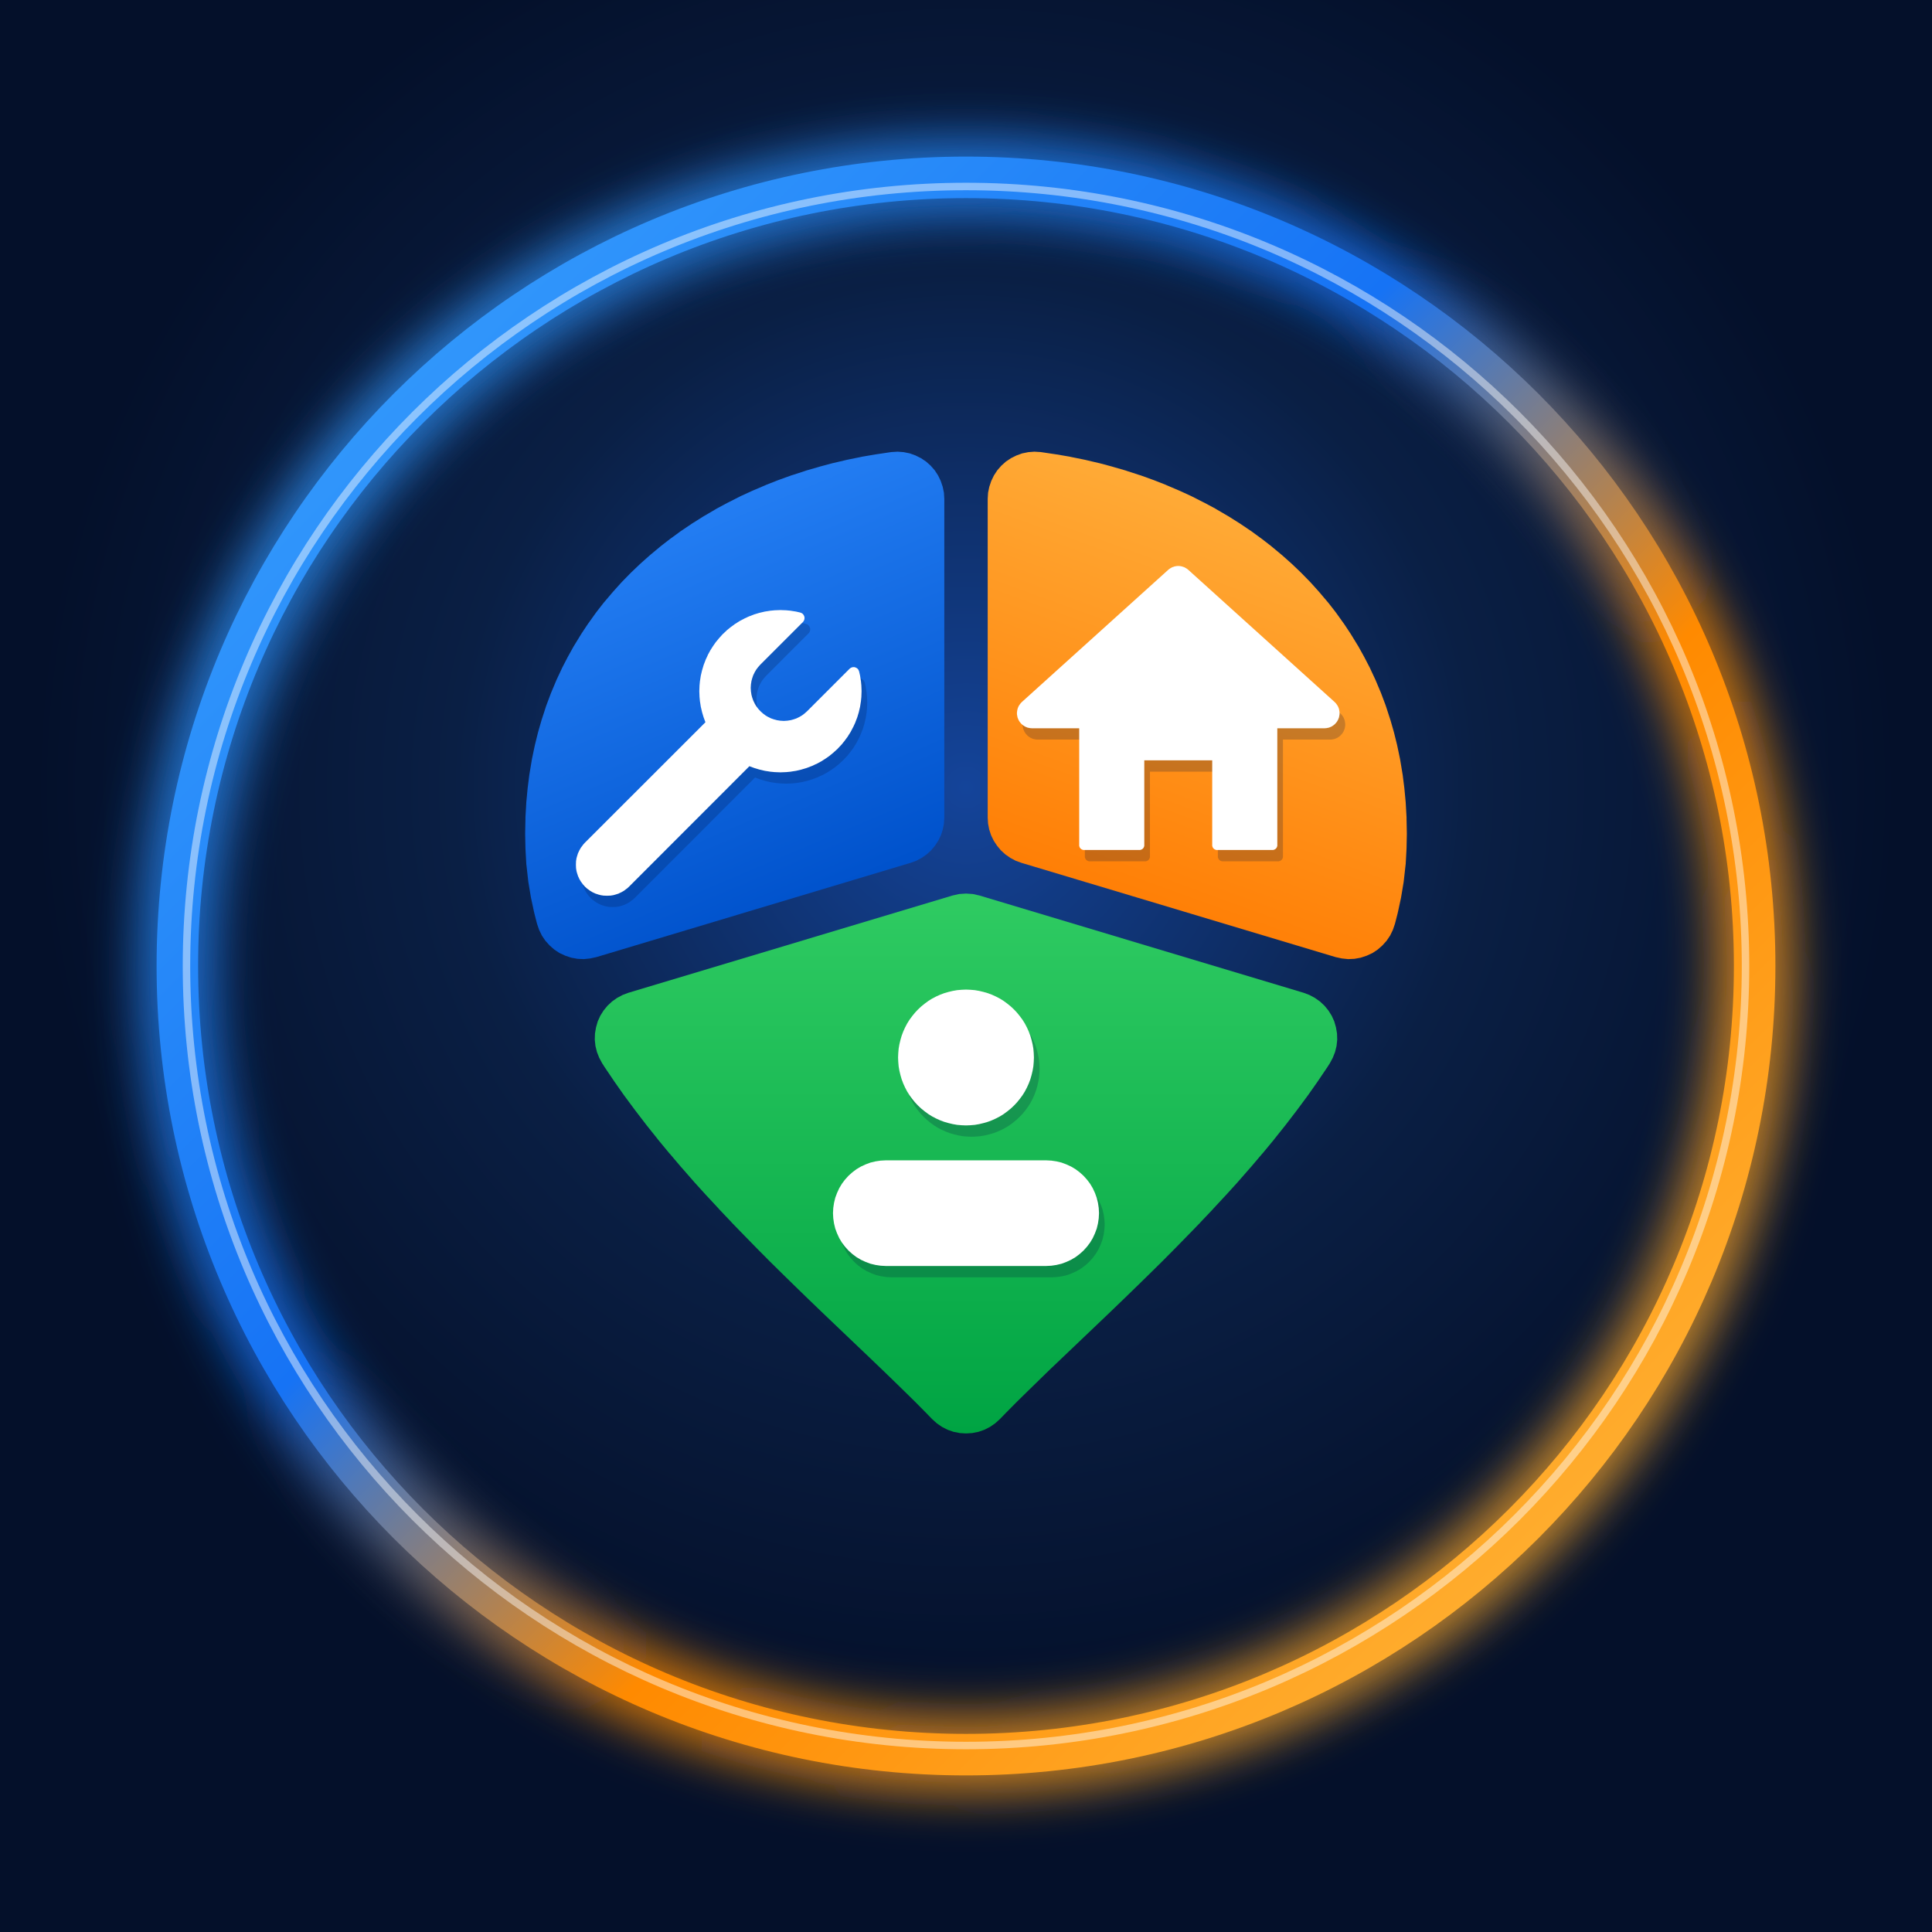
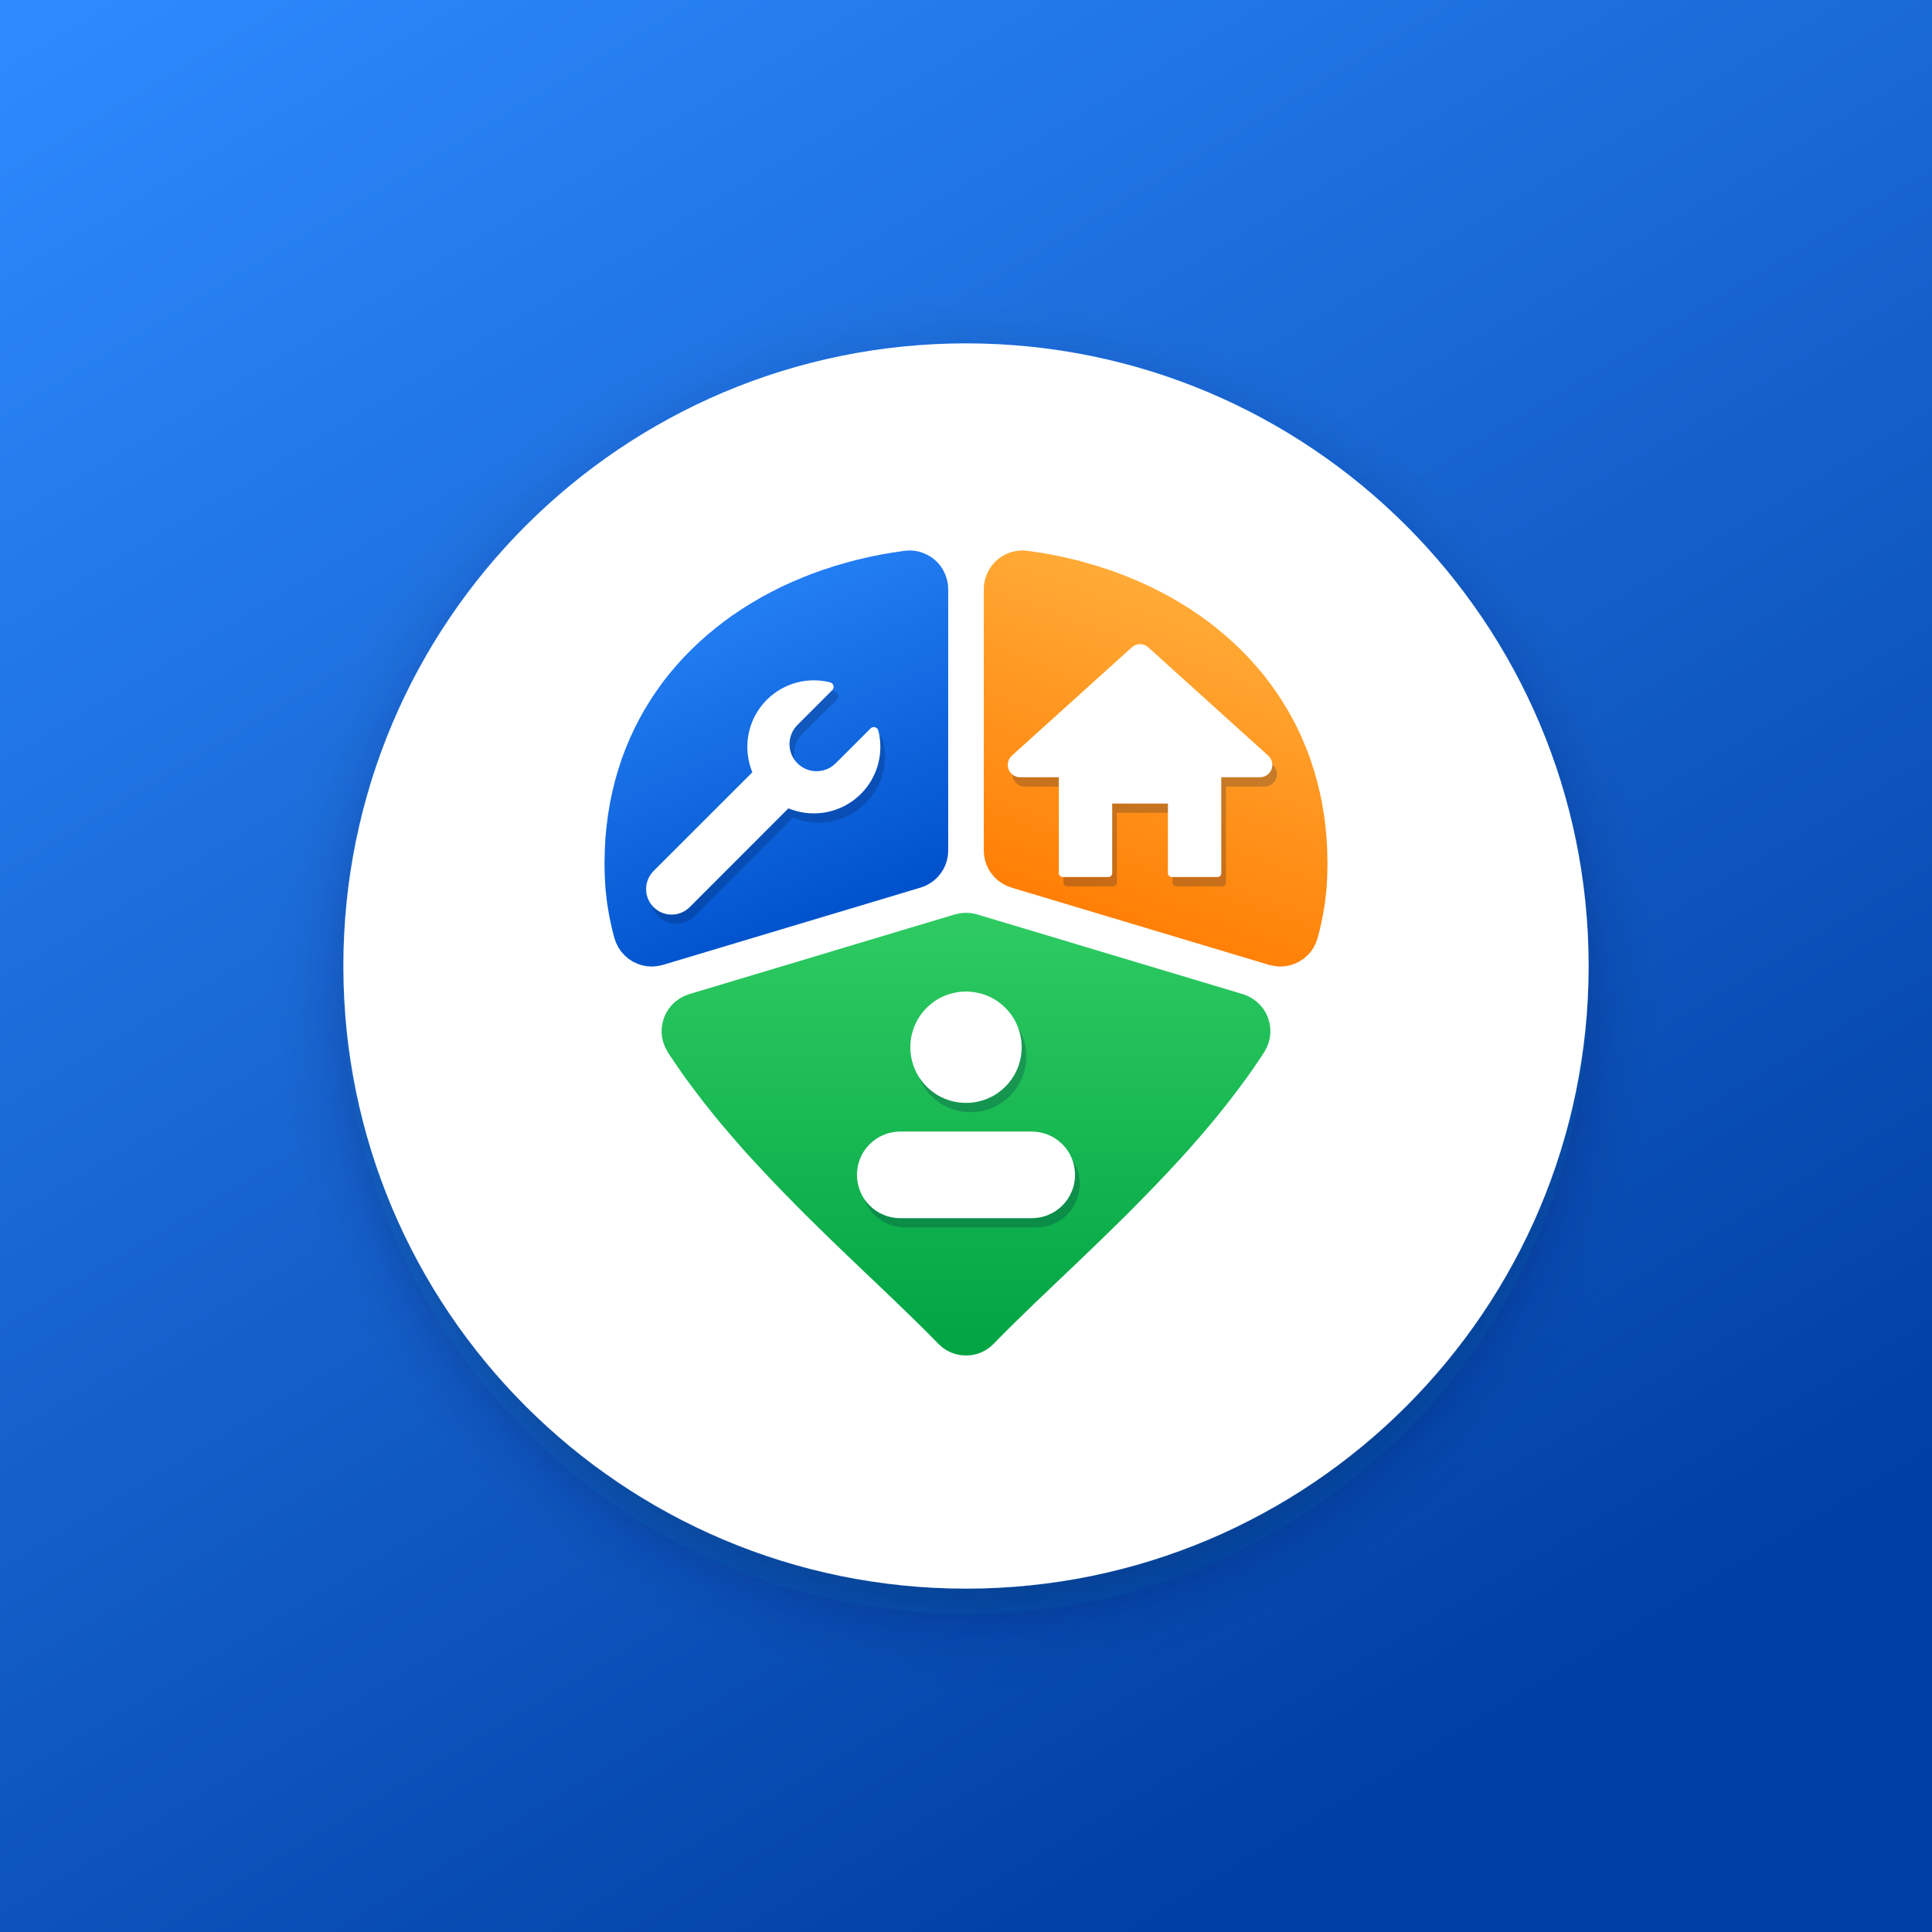
<svg xmlns="http://www.w3.org/2000/svg" viewBox="0 0 1024 1024" width="1024" height="1024" role="img" aria-label="iService">
  <defs>
-     <radialGradient id="ifundo" cx="512" cy="417.4" r="494.5" gradientUnits="userSpaceOnUse">
-       <stop offset="0" stop-color="#14449A" />
-       <stop offset=".55" stop-color="#0A1F44" />
-       <stop offset="1" stop-color="#04102A" />
-     </radialGradient>
-     <linearGradient id="ianel" x1="82" y1="82" x2="942" y2="942" gradientUnits="userSpaceOnUse">
-       <stop offset="0" stop-color="#3FA9FF" />
-       <stop offset=".42" stop-color="#1673F5" />
-       <stop offset=".62" stop-color="#FF8A00" />
-       <stop offset="1" stop-color="#FFC24A" />
+     <linearGradient id="ibg" x1="0" y1="0" x2="0.6" y2="1">
+       <stop offset="0" stop-color="#2E8BFF" />
+       <stop offset="1" stop-color="#003FA3" />
    </linearGradient>
-     <filter id="ibrilho" x="-20%" y="-20%" width="140%" height="140%">
-       <feGaussianBlur stdDeviation="12.9" />
+     <filter id="isb" x="-20%" y="-20%" width="140%" height="140%">
+       <feDropShadow dx="0" dy="14" stdDeviation="18" flood-color="#00163D" flood-opacity=".28" />
    </filter>
    <linearGradient id="igA" x1="0" y1="0" x2="0.35" y2="1">
      <stop offset="0" stop-color="#2E8BFF" />
      <stop offset="1" stop-color="#0052CC" />
    </linearGradient>
    <linearGradient id="igL" x1="0.7" y1="0" x2="0.4" y2="1">
      <stop offset="0" stop-color="#FFB23F" />
      <stop offset="1" stop-color="#FF7A00" />
    </linearGradient>
    <linearGradient id="igV" x1="0" y1="0" x2="0" y2="1">
      <stop offset="0" stop-color="#2FCB62" />
      <stop offset="1" stop-color="#00A443" />
    </linearGradient>
  </defs>
-   <rect width="1024" height="1024" fill="url(#ifundo)" />
-   <circle cx="512" cy="512" r="418" fill="none" stroke="url(#ianel)" stroke-width="41.8" opacity=".75" filter="url(#ibrilho)" />
-   <circle cx="512" cy="512" r="418" fill="none" stroke="url(#ianel)" stroke-width="22" />
-   <circle cx="512" cy="512" r="413.16" fill="none" stroke="#FFFFFF" stroke-opacity=".45" stroke-width="3.96" />
-   <g transform="translate(262 225.5) scale(5)">
+   <rect width="1024" height="1024" fill="url(#ibg)" />
+   <circle cx="512" cy="512" r="330" fill="#FFFFFF" filter="url(#isb)" />
+   <g transform="translate(307 280.35) scale(4.1)">
    <path fill="url(#igA)" d="M4.53 52.83 4.75 53.47 5.04 54.07 5.41 54.62 5.86 55.12 6.36 55.56 6.92 55.93 7.53 56.21 8.16 56.42 8.82 56.54 9.49 56.57 10.16 56.5 10.81 56.36 44.14 46.36 44.74 46.14 45.3 45.84 45.83 45.47 46.3 45.04 46.71 44.55 47.06 44.02 47.34 43.44 47.54 42.83 47.66 42.21 47.7 41.57 47.7 7.78 47.66 7.13 47.53 6.5 47.32 5.88 47.04 5.3 46.68 4.75 46.25 4.26 45.77 3.83 45.23 3.47 44.65 3.18 44.04 2.96 43.4 2.83 42.75 2.78 42.1 2.82 42.09 2.82 41.95 2.84 40.54 3.05 40.4 3.07 39 3.31 38.87 3.34 37.49 3.62 37.35 3.65 35.99 3.97 35.85 4 34.51 4.36 34.38 4.4 33.06 4.78 32.92 4.83 31.63 5.25 31.49 5.29 30.22 5.75 30.08 5.8 28.83 6.29 28.7 6.35 27.48 6.87 27.34 6.93 26.14 7.48 26 7.55 24.84 8.14 24.7 8.21 23.56 8.82 23.43 8.9 22.32 9.55 22.18 9.63 21.1 10.31 20.97 10.39 19.92 11.1 19.78 11.19 18.77 11.93 18.63 12.03 17.65 12.79 17.52 12.9 16.57 13.69 16.44 13.8 15.52 14.62 15.39 14.74 14.51 15.58 14.38 15.71 13.53 16.58 13.41 16.71 12.6 17.61 12.48 17.75 11.7 18.67 11.58 18.81 10.84 19.76 10.73 19.91 10.03 20.89 9.92 21.04 9.25 22.05 9.15 22.21 8.52 23.24 8.42 23.4 7.83 24.46 7.74 24.63 7.18 25.71 7.1 25.89 6.58 27 6.51 27.17 6.03 28.31 5.96 28.49 5.52 29.66 5.46 29.84 5.07 31.04 5.01 31.22 4.66 32.44 4.61 32.63 4.3 33.88 4.26 34.07 3.99 35.36 3.96 35.54 3.74 36.86 3.71 37.04 3.54 38.39 3.52 38.58 3.39 39.95 3.38 40.14 3.3 41.55 3.3 41.73 3.27 43.17 3.27 43.35 3.3 44.8 3.31 45.02 3.39 46.48 3.42 46.74 3.58 48.16 3.61 48.41 3.85 49.85 3.89 50.08 4.2 51.52 4.25 51.74Z" />
    <path fill="url(#igL)" d="M57.9 2.82 57.25 2.78 56.6 2.83 55.96 2.96 55.35 3.18 54.77 3.47 54.23 3.83 53.75 4.26 53.32 4.75 52.96 5.3 52.68 5.88 52.47 6.5 52.34 7.13 52.3 7.78 52.3 41.57 52.34 42.21 52.46 42.83 52.66 43.44 52.94 44.02 53.29 44.55 53.7 45.04 54.17 45.47 54.7 45.84 55.26 46.14 55.86 46.36 89.19 56.36 89.84 56.5 90.51 56.57 91.18 56.54 91.84 56.42 92.47 56.21 93.08 55.93 93.64 55.56 94.14 55.12 94.59 54.62 94.96 54.07 95.25 53.47 95.47 52.83 95.75 51.74 95.8 51.52 96.11 50.08 96.15 49.85 96.39 48.41 96.42 48.16 96.58 46.74 96.61 46.48 96.69 45.02 96.7 44.8 96.73 43.35 96.73 43.17 96.7 41.73 96.7 41.55 96.62 40.14 96.61 39.95 96.48 38.58 96.46 38.39 96.29 37.04 96.26 36.86 96.04 35.54 96.01 35.36 95.74 34.07 95.7 33.88 95.39 32.63 95.34 32.44 94.99 31.22 94.93 31.04 94.54 29.84 94.48 29.66 94.04 28.49 93.97 28.31 93.49 27.17 93.42 27 92.9 25.89 92.82 25.71 92.26 24.63 92.17 24.46 91.58 23.4 91.48 23.24 90.85 22.21 90.75 22.05 90.08 21.04 89.97 20.89 89.27 19.91 89.16 19.76 88.42 18.81 88.3 18.67 87.52 17.75 87.4 17.61 86.59 16.71 86.47 16.58 85.62 15.71 85.49 15.58 84.61 14.74 84.48 14.62 83.56 13.8 83.43 13.69 82.48 12.9 82.35 12.79 81.37 12.03 81.23 11.93 80.22 11.19 80.08 11.1 79.03 10.39 78.9 10.31 77.82 9.63 77.68 9.55 76.57 8.9 76.44 8.82 75.3 8.21 75.16 8.14 74 7.55 73.86 7.48 72.66 6.93 72.52 6.87 71.3 6.35 71.17 6.29 69.92 5.8 69.78 5.75 68.51 5.29 68.37 5.25 67.08 4.83 66.94 4.78 65.62 4.4 65.49 4.36 64.15 4 64.01 3.97 62.65 3.65 62.51 3.62 61.13 3.34 61 3.31 59.6 3.07 59.46 3.05 58.05 2.84 57.91 2.82Z" />
    <path fill="url(#igV)" d="M14.21 60.14 13.6 60.37 13.02 60.68 12.48 61.06 12 61.51 11.58 62.02 11.23 62.58 10.96 63.18 10.78 63.81 10.67 64.46 10.65 65.12 10.72 65.78 10.88 66.42 11.12 67.03 11.43 67.61 11.6 67.87 11.66 67.97 12.66 69.45 12.72 69.54 13.76 71.02 13.82 71.1 14.91 72.57 14.97 72.65 16.09 74.11 16.15 74.19 17.31 75.64 17.36 75.71 18.55 77.15 18.61 77.21 19.83 78.65 19.88 78.7 21.13 80.13 21.17 80.18 22.45 81.59 22.49 81.63 23.79 83.03 23.82 83.07 25.14 84.46 25.17 84.5 26.5 85.87 26.53 85.9 27.86 87.26 27.89 87.29 29.23 88.64 29.25 88.66 30.6 89.99 30.62 90.01 31.96 91.32 31.98 91.34 33.32 92.64 33.33 92.65 34.66 93.93 34.67 93.94 35.99 95.2 36 95.21 37.3 96.45 38.59 97.68 39.85 98.88 41.08 100.06 42.28 101.22 43.45 102.36 44.58 103.47 45.67 104.57 45.69 104.59 46.42 105.34 46.91 105.78 47.46 106.16 48.05 106.46 48.68 106.68 49.34 106.81 50 106.85 50.66 106.81 51.32 106.68 51.95 106.46 52.54 106.16 53.09 105.78 53.58 105.34 54.31 104.59 54.33 104.57 55.39 103.5 56.53 102.38 57.7 101.24 58.9 100.07 60.14 98.89 61.41 97.68 62.7 96.45 64 95.21 64.01 95.2 65.33 93.94 65.34 93.93 66.67 92.65 66.68 92.64 68.02 91.34 68.04 91.32 69.38 90.01 69.4 89.99 70.75 88.66 70.77 88.64 72.11 87.29 72.14 87.26 73.47 85.9 73.5 85.87 74.83 84.5 74.86 84.46 76.18 83.07 76.21 83.03 77.51 81.63 77.55 81.59 78.83 80.18 78.87 80.13 80.12 78.7 80.17 78.65 81.39 77.21 81.45 77.15 82.64 75.71 82.69 75.64 83.85 74.19 83.91 74.11 85.03 72.65 85.09 72.57 86.18 71.1 86.24 71.02 87.28 69.54 87.34 69.45 88.34 67.97 88.4 67.87 88.57 67.61 88.88 67.03 89.12 66.42 89.28 65.78 89.35 65.12 89.33 64.46 89.22 63.81 89.04 63.18 88.77 62.58 88.42 62.02 88 61.51 87.52 61.06 86.98 60.68 86.4 60.37 85.79 60.14 51.44 49.83 50.73 49.67 50 49.62 49.27 49.67 48.56 49.83Z" />
    <path fill="#00163D" fill-opacity=".22" fill-rule="evenodd" transform="translate(0.6 1.2)" d="M62 44.5 62 44.57 62.02 44.63 62.04 44.69 62.07 44.75 62.1 44.8 62.15 44.85 62.2 44.9 62.25 44.93 62.31 44.96 62.37 44.98 62.43 45 62.5 45 68.4 45 68.47 45 68.53 44.98 68.59 44.96 68.65 44.93 68.7 44.9 68.75 44.85 68.8 44.8 68.83 44.75 68.86 44.69 68.88 44.63 68.9 44.57 68.9 44.5 68.9 35.52 68.9 35.5 68.92 35.5 76.08 35.5 76.1 35.5 76.1 35.52 76.1 44.5 76.1 44.57 76.12 44.63 76.14 44.69 76.17 44.75 76.2 44.8 76.25 44.85 76.3 44.9 76.35 44.93 76.41 44.96 76.47 44.98 76.53 45 76.6 45 82.5 45 82.57 45 82.63 44.98 82.69 44.96 82.75 44.93 82.8 44.9 82.85 44.85 82.9 44.8 82.93 44.75 82.96 44.69 82.98 44.63 83 44.57 83 44.5 83 32.12 83 32.1 83.02 32.1 87.99 32.1 88.01 32.1 88.13 32.09 88.18 32.09 88.28 32.07 88.33 32.06 88.43 32.04 88.48 32.03 88.58 31.99 88.62 31.97 88.72 31.93 88.76 31.91 88.85 31.85 88.89 31.83 88.98 31.76 89.02 31.73 89.1 31.66 89.13 31.63 89.2 31.55 89.23 31.52 89.3 31.43 89.33 31.39 89.38 31.3 89.41 31.26 89.45 31.17 89.47 31.12 89.51 31.02 89.53 30.98 89.55 30.88 89.56 30.83 89.58 30.73 89.59 30.68 89.6 30.57 89.6 30.52 89.6 30.42 89.59 30.37 89.58 30.27 89.57 30.22 89.55 30.11 89.54 30.07 89.51 29.97 89.49 29.92 89.45 29.82 89.43 29.78 89.38 29.69 89.35 29.65 89.29 29.56 89.26 29.52 89.2 29.44 89.16 29.4 89.08 29.32 89.06 29.3 73.58 15.32 73.56 15.3 73.47 15.23 73.43 15.2 73.34 15.14 73.3 15.12 73.2 15.06 73.16 15.04 73.06 15 73.01 14.99 72.91 14.95 72.86 14.94 72.76 14.92 72.71 14.91 72.6 14.9 72.55 14.9 72.45 14.9 72.4 14.9 72.29 14.91 72.24 14.92 72.14 14.94 72.09 14.95 71.99 14.99 71.94 15 71.84 15.04 71.8 15.06 71.7 15.12 71.66 15.14 71.57 15.2 71.53 15.23 71.44 15.3 71.42 15.32 55.94 29.3 55.92 29.32 55.84 29.4 55.8 29.44 55.74 29.52 55.71 29.56 55.65 29.65 55.62 29.69 55.57 29.78 55.55 29.82 55.51 29.92 55.49 29.97 55.46 30.07 55.45 30.11 55.43 30.22 55.42 30.27 55.41 30.37 55.4 30.42 55.4 30.52 55.4 30.57 55.41 30.68 55.42 30.73 55.44 30.83 55.45 30.88 55.47 30.98 55.49 31.02 55.53 31.12 55.55 31.17 55.59 31.26 55.62 31.3 55.67 31.39 55.7 31.43 55.77 31.52 55.8 31.55 55.87 31.63 55.9 31.66 55.98 31.73 56.02 31.76 56.11 31.83 56.15 31.85 56.24 31.91 56.28 31.93 56.38 31.97 56.42 31.99 56.52 32.03 56.57 32.04 56.67 32.06 56.72 32.07 56.82 32.09 56.87 32.09 56.99 32.1 57.01 32.1 61.98 32.1 62 32.1 62 32.12ZM32.8 20.72 32.84 20.64 32.86 20.57 32.88 20.49 32.88 20.41 32.88 20.33 32.86 20.25 32.83 20.18 32.8 20.11 32.75 20.04 32.7 19.98 32.64 19.93 32.57 19.89 32.5 19.86 32.42 19.83 32.03 19.74 31.99 19.73 31.47 19.65 31.43 19.64 30.91 19.59 30.87 19.59 30.35 19.57 30.31 19.57 29.79 19.59 29.75 19.59 29.23 19.64 29.19 19.65 28.67 19.73 28.63 19.74 28.12 19.86 28.08 19.87 27.58 20.02 27.55 20.03 27.06 20.22 27.02 20.23 26.54 20.45 26.51 20.47 26.05 20.71 26.01 20.73 25.57 21.01 25.53 21.03 25.11 21.34 25.08 21.36 24.67 21.69 24.64 21.72 24.26 22.08 24.23 22.1 23.88 22.49 23.85 22.52 23.52 22.92 23.49 22.95 23.19 23.38 23.17 23.41 22.89 23.85 22.87 23.89 22.62 24.35 22.61 24.39 22.39 24.86 22.38 24.9 22.19 25.39 22.18 25.43 22.03 25.93 22.02 25.96 21.9 26.47 21.89 26.51 21.81 27.03 21.8 27.07 21.75 27.59 21.75 27.63 21.73 28.15 21.73 28.19 21.75 28.71 21.75 28.75 21.8 29.27 21.81 29.31 21.89 29.83 21.9 29.87 22.02 30.38 22.03 30.42 22.18 30.92 22.19 30.95 22.37 31.44 22.38 31.45 22.37 31.47 9.62 44.21 9.6 44.23 9.41 44.44 9.38 44.49 9.22 44.7 9.18 44.75 9.05 44.98 9.02 45.03 8.91 45.27 8.88 45.32 8.8 45.57 8.78 45.63 8.71 45.88 8.7 45.94 8.66 46.2 8.66 46.26 8.65 46.53 8.65 46.59 8.66 46.85 8.66 46.91 8.7 47.17 8.71 47.23 8.78 47.49 8.8 47.54 8.88 47.79 8.91 47.85 9.02 48.09 9.05 48.14 9.18 48.36 9.22 48.41 9.38 48.63 9.41 48.67 9.59 48.87 9.63 48.91 9.83 49.09 9.87 49.12 10.09 49.28 10.14 49.32 10.36 49.45 10.41 49.48 10.65 49.59 10.71 49.62 10.96 49.7 11.01 49.72 11.27 49.79 11.33 49.8 11.59 49.84 11.65 49.84 11.91 49.85 11.97 49.85 12.24 49.84 12.3 49.84 12.56 49.8 12.62 49.79 12.87 49.72 12.93 49.7 13.18 49.62 13.23 49.59 13.47 49.48 13.52 49.45 13.75 49.32 13.8 49.28 14.01 49.12 14.06 49.09 14.27 48.9 14.29 48.88 27.03 36.13 27.05 36.12 27.06 36.13 27.55 36.31 27.58 36.32 28.08 36.47 28.12 36.48 28.63 36.6 28.67 36.61 29.19 36.69 29.23 36.7 29.75 36.75 29.79 36.75 30.31 36.77 30.35 36.77 30.87 36.75 30.91 36.75 31.43 36.7 31.47 36.69 31.99 36.61 32.03 36.6 32.54 36.48 32.57 36.47 33.07 36.32 33.11 36.31 33.6 36.12 33.64 36.11 34.11 35.89 34.15 35.88 34.61 35.63 34.65 35.61 35.09 35.33 35.12 35.31 35.55 35.01 35.58 34.98 35.98 34.65 36.01 34.62 36.4 34.27 36.42 34.24 36.78 33.86 36.81 33.83 37.14 33.42 37.16 33.39 37.47 32.97 37.49 32.93 37.77 32.49 37.79 32.45 38.03 31.99 38.05 31.96 38.27 31.48 38.28 31.44 38.47 30.95 38.48 30.92 38.63 30.42 38.64 30.38 38.76 29.87 38.77 29.83 38.85 29.31 38.86 29.27 38.91 28.75 38.91 28.71 38.93 28.19 38.93 28.15 38.91 27.63 38.91 27.59 38.86 27.07 38.85 27.03 38.77 26.51 38.76 26.47 38.67 26.08 38.64 26 38.61 25.93 38.57 25.86 38.52 25.8 38.46 25.75 38.39 25.7 38.32 25.67 38.25 25.64 38.17 25.62 38.09 25.62 38.01 25.62 37.93 25.64 37.86 25.66 37.78 25.7 37.72 25.74 37.66 25.79 33.16 30.29 33.15 30.3 32.91 30.51 32.89 30.53 32.64 30.72 32.61 30.74 32.34 30.9 32.32 30.91 32.03 31.05 32.01 31.06 31.71 31.16 31.68 31.17 31.38 31.25 31.35 31.25 31.04 31.3 31.01 31.3 30.7 31.32 30.67 31.32 30.35 31.3 30.32 31.3 30.01 31.25 29.98 31.25 29.68 31.17 29.65 31.16 29.36 31.06 29.33 31.05 29.05 30.91 29.02 30.9 28.75 30.74 28.73 30.72 28.47 30.53 28.45 30.51 28.22 30.3 28.2 30.28 27.99 30.05 27.97 30.03 27.78 29.77 27.76 29.75 27.6 29.48 27.59 29.45 27.45 29.17 27.44 29.14 27.34 28.85 27.33 28.82 27.25 28.52 27.25 28.49 27.2 28.18 27.2 28.15 27.18 27.83 27.18 27.8 27.2 27.49 27.2 27.46 27.25 27.15 27.25 27.12 27.33 26.82 27.34 26.79 27.44 26.49 27.45 26.47 27.59 26.18 27.6 26.16 27.76 25.89 27.78 25.86 27.97 25.61 27.99 25.59 28.2 25.35 28.21 25.34 32.71 20.84 32.76 20.78ZM57.06 65.6 56.95 65.14 56.82 64.69 56.65 64.24 56.46 63.82 56.24 63.4 55.99 63 55.71 62.62 55.41 62.25 55.09 61.91 54.75 61.59 54.38 61.29 54 61.01 53.6 60.76 53.18 60.54 52.76 60.35 52.31 60.18 51.86 60.05 51.4 59.94 50.94 59.86 50.47 59.82 50 59.8 49.53 59.82 49.06 59.86 48.6 59.94 48.14 60.05 47.69 60.18 47.24 60.35 46.82 60.54 46.4 60.76 46 61.01 45.62 61.29 45.25 61.59 44.91 61.91 44.59 62.25 44.29 62.62 44.01 63 43.76 63.4 43.54 63.82 43.35 64.24 43.18 64.69 43.05 65.14 42.94 65.6 42.86 66.06 42.82 66.53 42.8 67 42.82 67.47 42.86 67.94 42.94 68.4 43.05 68.86 43.18 69.31 43.35 69.76 43.54 70.18 43.76 70.6 44.01 71 44.29 71.38 44.59 71.75 44.91 72.09 45.25 72.41 45.62 72.71 46 72.99 46.4 73.24 46.82 73.46 47.24 73.65 47.69 73.82 48.14 73.95 48.6 74.06 49.06 74.14 49.53 74.18 50 74.2 50.47 74.18 50.94 74.14 51.4 74.06 51.86 73.95 52.31 73.82 52.76 73.65 53.18 73.46 53.6 73.24 54 72.99 54.38 72.71 54.75 72.41 55.09 72.09 55.41 71.75 55.71 71.38 55.99 71 56.24 70.6 56.46 70.18 56.65 69.76 56.82 69.31 56.95 68.86 57.06 68.4 57.14 67.94 57.18 67.47 57.2 67 57.18 66.53 57.14 66.06ZM60.13 88.86 60.64 88.67 61.14 88.44 61.61 88.16 62.05 87.83 62.46 87.46 62.83 87.05 63.16 86.61 63.44 86.14 63.67 85.64 63.86 85.13 63.99 84.59 64.07 84.05 64.1 83.5 64.07 82.95 63.99 82.41 63.86 81.87 63.67 81.36 63.44 80.86 63.16 80.39 62.83 79.95 62.46 79.54 62.05 79.17 61.61 78.84 61.14 78.56 60.64 78.33 60.13 78.14 59.59 78.01 59.05 77.93 58.5 77.9 41.5 77.9 40.95 77.93 40.41 78.01 39.87 78.14 39.36 78.33 38.86 78.56 38.39 78.84 37.95 79.17 37.54 79.54 37.17 79.95 36.84 80.39 36.56 80.86 36.33 81.36 36.14 81.87 36.01 82.41 35.93 82.95 35.9 83.5 35.93 84.05 36.01 84.59 36.14 85.13 36.33 85.64 36.56 86.14 36.84 86.61 37.17 87.05 37.54 87.46 37.95 87.83 38.39 88.16 38.86 88.44 39.36 88.67 39.87 88.86 40.41 88.99 40.95 89.07 41.5 89.1 58.5 89.1 59.05 89.07 59.59 88.99Z" />
    <path fill="#FFFFFF" fill-rule="evenodd" d="M62 44.5 62 44.57 62.02 44.63 62.04 44.69 62.07 44.75 62.1 44.8 62.15 44.85 62.2 44.9 62.25 44.93 62.31 44.96 62.37 44.98 62.43 45 62.5 45 68.4 45 68.47 45 68.53 44.98 68.59 44.96 68.65 44.93 68.7 44.9 68.75 44.85 68.8 44.8 68.83 44.75 68.86 44.69 68.88 44.63 68.9 44.57 68.9 44.5 68.9 35.52 68.9 35.5 68.92 35.5 76.08 35.5 76.1 35.5 76.1 35.52 76.1 44.5 76.1 44.57 76.12 44.63 76.14 44.69 76.17 44.75 76.2 44.8 76.25 44.85 76.3 44.9 76.35 44.93 76.41 44.96 76.47 44.98 76.53 45 76.6 45 82.5 45 82.57 45 82.63 44.98 82.69 44.96 82.75 44.93 82.8 44.9 82.85 44.85 82.9 44.8 82.93 44.75 82.96 44.69 82.98 44.63 83 44.57 83 44.5 83 32.12 83 32.1 83.02 32.1 87.99 32.1 88.01 32.1 88.13 32.09 88.18 32.09 88.28 32.07 88.33 32.06 88.43 32.04 88.48 32.03 88.58 31.99 88.62 31.97 88.72 31.93 88.76 31.91 88.85 31.85 88.89 31.83 88.98 31.76 89.02 31.73 89.1 31.66 89.13 31.63 89.2 31.55 89.23 31.52 89.3 31.43 89.33 31.39 89.38 31.3 89.41 31.26 89.45 31.17 89.47 31.12 89.51 31.02 89.53 30.98 89.55 30.88 89.56 30.83 89.58 30.73 89.59 30.68 89.6 30.57 89.6 30.52 89.6 30.42 89.59 30.37 89.58 30.27 89.57 30.22 89.55 30.11 89.54 30.07 89.51 29.97 89.49 29.92 89.45 29.82 89.43 29.78 89.38 29.69 89.35 29.65 89.29 29.56 89.26 29.52 89.2 29.44 89.16 29.4 89.08 29.32 89.06 29.3 73.58 15.32 73.56 15.3 73.47 15.23 73.43 15.2 73.34 15.14 73.3 15.12 73.2 15.06 73.16 15.04 73.06 15 73.01 14.99 72.91 14.95 72.86 14.94 72.76 14.92 72.71 14.91 72.6 14.9 72.55 14.9 72.45 14.9 72.4 14.9 72.29 14.91 72.24 14.92 72.14 14.94 72.09 14.95 71.99 14.99 71.94 15 71.84 15.04 71.8 15.06 71.7 15.12 71.66 15.14 71.57 15.2 71.53 15.23 71.44 15.3 71.42 15.32 55.94 29.3 55.92 29.32 55.84 29.4 55.8 29.44 55.74 29.52 55.71 29.56 55.65 29.65 55.62 29.69 55.57 29.78 55.55 29.82 55.51 29.92 55.49 29.97 55.46 30.07 55.45 30.11 55.43 30.22 55.42 30.27 55.41 30.37 55.4 30.42 55.4 30.52 55.4 30.57 55.41 30.68 55.42 30.73 55.44 30.83 55.45 30.88 55.47 30.98 55.49 31.02 55.53 31.12 55.55 31.17 55.59 31.26 55.62 31.3 55.67 31.39 55.7 31.43 55.77 31.52 55.8 31.55 55.87 31.63 55.9 31.66 55.98 31.73 56.02 31.76 56.11 31.83 56.15 31.85 56.24 31.91 56.28 31.93 56.38 31.97 56.42 31.99 56.52 32.03 56.57 32.04 56.67 32.06 56.72 32.07 56.82 32.09 56.87 32.09 56.99 32.1 57.01 32.1 61.98 32.1 62 32.1 62 32.12ZM32.8 20.72 32.84 20.64 32.86 20.57 32.88 20.49 32.88 20.41 32.88 20.33 32.86 20.25 32.83 20.18 32.8 20.11 32.75 20.04 32.7 19.98 32.64 19.93 32.57 19.89 32.5 19.86 32.42 19.83 32.03 19.74 31.99 19.73 31.47 19.65 31.43 19.64 30.91 19.59 30.87 19.59 30.35 19.57 30.31 19.57 29.79 19.59 29.75 19.59 29.23 19.64 29.19 19.65 28.67 19.73 28.63 19.74 28.12 19.86 28.08 19.87 27.58 20.02 27.55 20.03 27.06 20.22 27.02 20.23 26.54 20.45 26.51 20.47 26.05 20.71 26.01 20.73 25.57 21.01 25.53 21.03 25.11 21.34 25.08 21.36 24.67 21.69 24.64 21.72 24.26 22.08 24.23 22.1 23.88 22.49 23.85 22.52 23.52 22.92 23.49 22.95 23.19 23.38 23.17 23.41 22.89 23.85 22.87 23.89 22.62 24.35 22.61 24.39 22.39 24.86 22.38 24.9 22.19 25.39 22.18 25.43 22.03 25.93 22.02 25.96 21.9 26.47 21.89 26.51 21.81 27.03 21.8 27.07 21.75 27.59 21.75 27.63 21.73 28.15 21.73 28.19 21.75 28.71 21.75 28.75 21.8 29.27 21.81 29.31 21.89 29.83 21.9 29.87 22.02 30.38 22.03 30.42 22.18 30.92 22.19 30.95 22.37 31.44 22.38 31.45 22.37 31.47 9.62 44.21 9.6 44.23 9.41 44.44 9.38 44.49 9.22 44.7 9.18 44.75 9.05 44.98 9.02 45.03 8.91 45.27 8.88 45.32 8.8 45.57 8.78 45.63 8.71 45.88 8.7 45.94 8.66 46.2 8.66 46.26 8.65 46.53 8.65 46.59 8.66 46.85 8.66 46.91 8.7 47.17 8.71 47.23 8.78 47.49 8.8 47.54 8.88 47.79 8.91 47.85 9.02 48.09 9.05 48.14 9.18 48.36 9.22 48.41 9.38 48.63 9.41 48.67 9.59 48.87 9.63 48.91 9.83 49.09 9.87 49.12 10.09 49.28 10.14 49.32 10.36 49.45 10.41 49.48 10.65 49.59 10.71 49.62 10.96 49.7 11.01 49.72 11.27 49.79 11.33 49.8 11.59 49.84 11.65 49.84 11.91 49.85 11.97 49.85 12.24 49.84 12.3 49.84 12.56 49.8 12.62 49.79 12.87 49.72 12.93 49.7 13.18 49.62 13.23 49.59 13.47 49.48 13.52 49.45 13.75 49.32 13.8 49.28 14.01 49.12 14.06 49.09 14.27 48.9 14.29 48.88 27.03 36.13 27.05 36.12 27.06 36.13 27.55 36.31 27.58 36.32 28.08 36.47 28.12 36.48 28.63 36.6 28.67 36.61 29.19 36.69 29.23 36.7 29.75 36.75 29.79 36.75 30.31 36.77 30.35 36.77 30.87 36.75 30.91 36.75 31.43 36.7 31.47 36.69 31.99 36.61 32.03 36.6 32.54 36.48 32.57 36.47 33.07 36.32 33.11 36.31 33.6 36.12 33.64 36.11 34.11 35.89 34.15 35.88 34.61 35.63 34.65 35.61 35.09 35.33 35.12 35.31 35.55 35.01 35.58 34.98 35.98 34.65 36.01 34.62 36.4 34.27 36.42 34.24 36.78 33.86 36.81 33.83 37.14 33.42 37.16 33.39 37.47 32.97 37.49 32.93 37.77 32.49 37.79 32.45 38.03 31.99 38.05 31.96 38.27 31.48 38.28 31.44 38.47 30.95 38.48 30.92 38.63 30.42 38.64 30.38 38.76 29.87 38.77 29.83 38.85 29.31 38.86 29.27 38.91 28.75 38.91 28.71 38.93 28.19 38.93 28.15 38.91 27.63 38.91 27.59 38.86 27.07 38.85 27.03 38.77 26.51 38.76 26.47 38.67 26.08 38.64 26 38.61 25.93 38.57 25.86 38.52 25.8 38.46 25.75 38.39 25.7 38.32 25.67 38.25 25.64 38.17 25.62 38.09 25.62 38.01 25.62 37.93 25.64 37.86 25.66 37.78 25.7 37.72 25.74 37.66 25.79 33.16 30.29 33.15 30.3 32.91 30.51 32.89 30.53 32.64 30.72 32.61 30.74 32.34 30.9 32.32 30.91 32.03 31.05 32.01 31.06 31.71 31.16 31.68 31.17 31.38 31.25 31.35 31.25 31.04 31.3 31.01 31.3 30.7 31.32 30.67 31.32 30.35 31.3 30.32 31.3 30.01 31.25 29.98 31.25 29.68 31.17 29.65 31.16 29.36 31.06 29.33 31.05 29.05 30.91 29.02 30.9 28.75 30.74 28.73 30.72 28.47 30.53 28.45 30.51 28.22 30.3 28.2 30.28 27.99 30.05 27.97 30.03 27.78 29.77 27.76 29.75 27.6 29.48 27.59 29.45 27.45 29.17 27.44 29.14 27.34 28.85 27.33 28.82 27.25 28.52 27.25 28.49 27.2 28.18 27.2 28.15 27.18 27.83 27.18 27.8 27.2 27.49 27.2 27.46 27.25 27.15 27.25 27.12 27.33 26.82 27.34 26.79 27.44 26.49 27.45 26.47 27.59 26.18 27.6 26.16 27.76 25.89 27.78 25.86 27.97 25.61 27.99 25.59 28.2 25.35 28.21 25.34 32.71 20.84 32.76 20.78ZM57.06 65.6 56.95 65.14 56.82 64.69 56.65 64.24 56.46 63.82 56.24 63.4 55.99 63 55.71 62.62 55.41 62.25 55.09 61.91 54.75 61.59 54.38 61.29 54 61.01 53.6 60.76 53.18 60.54 52.76 60.35 52.31 60.18 51.86 60.05 51.4 59.94 50.94 59.86 50.47 59.82 50 59.8 49.53 59.82 49.06 59.86 48.6 59.94 48.14 60.05 47.69 60.18 47.24 60.35 46.82 60.54 46.4 60.76 46 61.01 45.62 61.29 45.25 61.59 44.91 61.91 44.59 62.25 44.29 62.62 44.01 63 43.76 63.4 43.54 63.82 43.35 64.24 43.18 64.69 43.05 65.14 42.94 65.6 42.86 66.06 42.82 66.53 42.8 67 42.82 67.47 42.86 67.94 42.94 68.4 43.05 68.86 43.18 69.31 43.35 69.76 43.54 70.18 43.76 70.6 44.01 71 44.29 71.38 44.59 71.75 44.91 72.09 45.25 72.41 45.62 72.71 46 72.99 46.4 73.24 46.82 73.46 47.24 73.65 47.69 73.82 48.14 73.95 48.6 74.06 49.06 74.14 49.53 74.18 50 74.2 50.47 74.18 50.94 74.14 51.4 74.06 51.86 73.95 52.31 73.82 52.76 73.65 53.18 73.46 53.6 73.24 54 72.99 54.38 72.71 54.75 72.41 55.09 72.09 55.41 71.75 55.71 71.38 55.99 71 56.24 70.6 56.46 70.18 56.65 69.76 56.82 69.31 56.95 68.86 57.06 68.4 57.14 67.94 57.18 67.47 57.2 67 57.18 66.53 57.14 66.06ZM60.13 88.86 60.64 88.67 61.14 88.44 61.61 88.16 62.05 87.83 62.46 87.46 62.83 87.05 63.16 86.61 63.44 86.14 63.67 85.64 63.86 85.13 63.99 84.59 64.07 84.05 64.1 83.5 64.07 82.95 63.99 82.41 63.86 81.87 63.67 81.36 63.44 80.86 63.16 80.39 62.83 79.95 62.46 79.54 62.05 79.17 61.61 78.84 61.14 78.56 60.64 78.33 60.13 78.14 59.59 78.01 59.05 77.93 58.5 77.9 41.5 77.9 40.95 77.93 40.41 78.01 39.87 78.14 39.36 78.33 38.86 78.56 38.39 78.84 37.95 79.17 37.54 79.54 37.17 79.95 36.84 80.39 36.56 80.86 36.33 81.36 36.14 81.87 36.01 82.41 35.93 82.95 35.9 83.5 35.93 84.05 36.01 84.59 36.14 85.13 36.33 85.64 36.56 86.14 36.84 86.61 37.17 87.05 37.54 87.46 37.95 87.83 38.39 88.16 38.86 88.44 39.36 88.67 39.87 88.86 40.41 88.99 40.95 89.07 41.5 89.1 58.5 89.1 59.05 89.07 59.59 88.99Z" />
  </g>
</svg>
